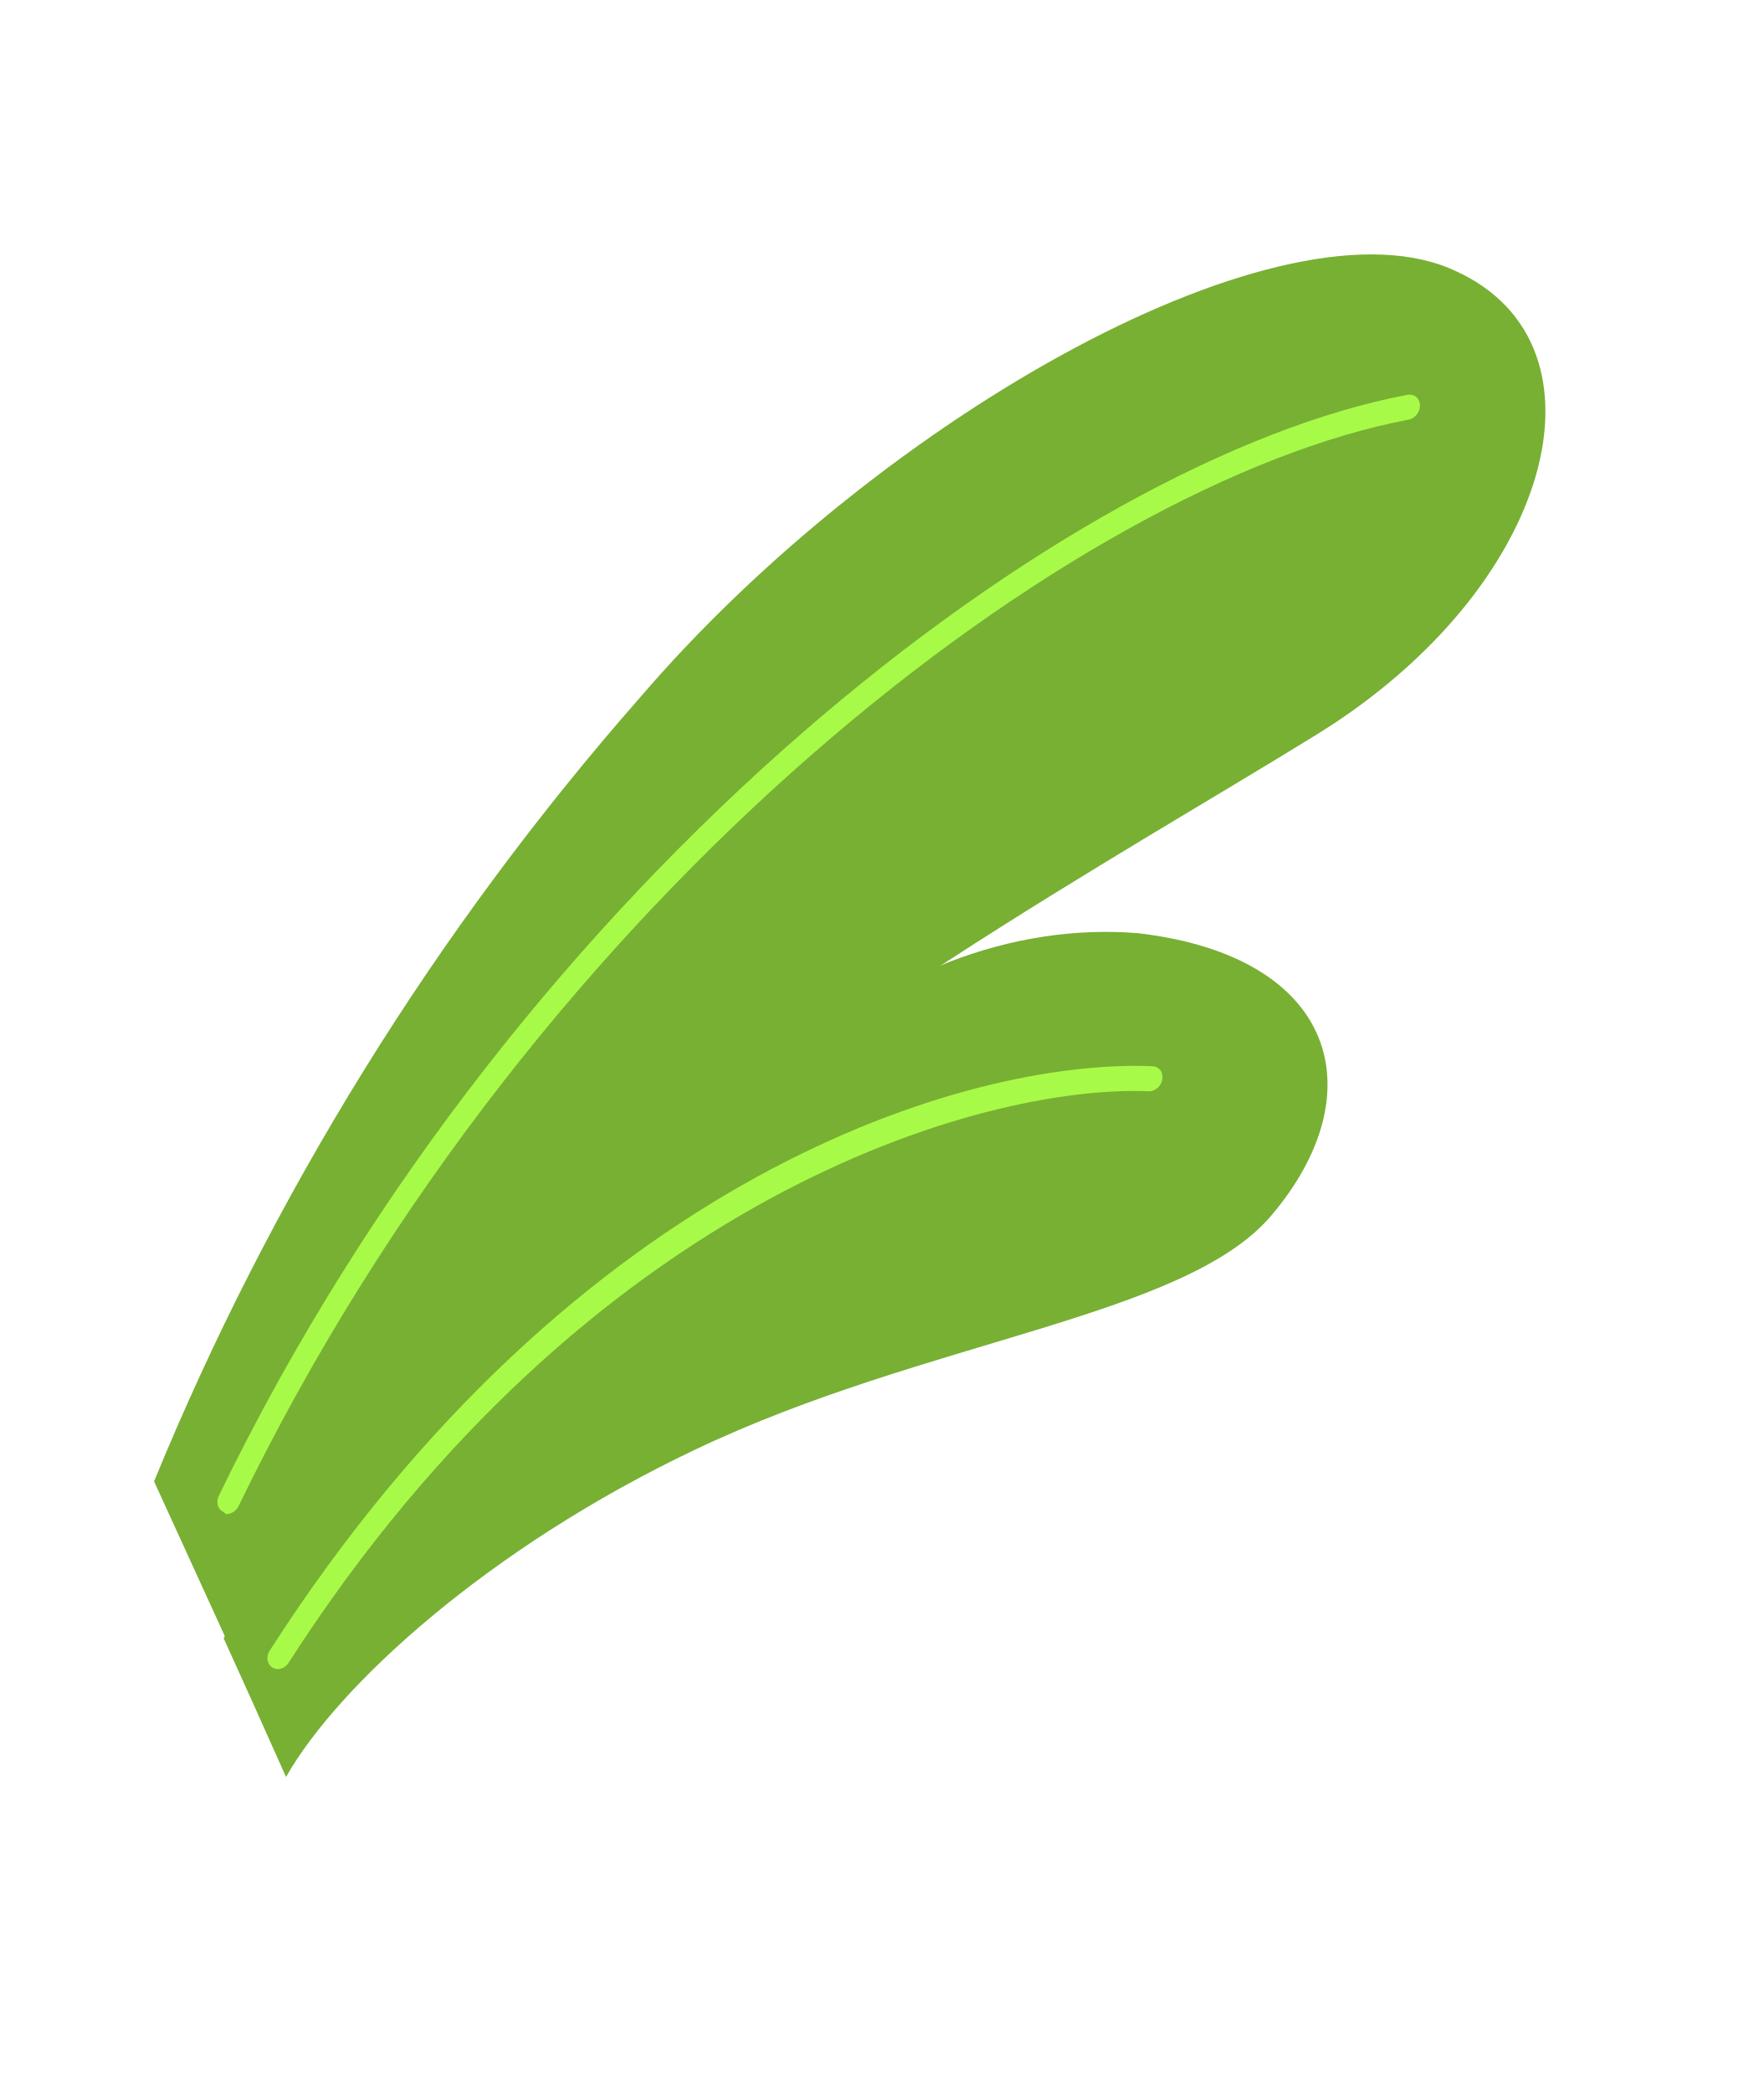
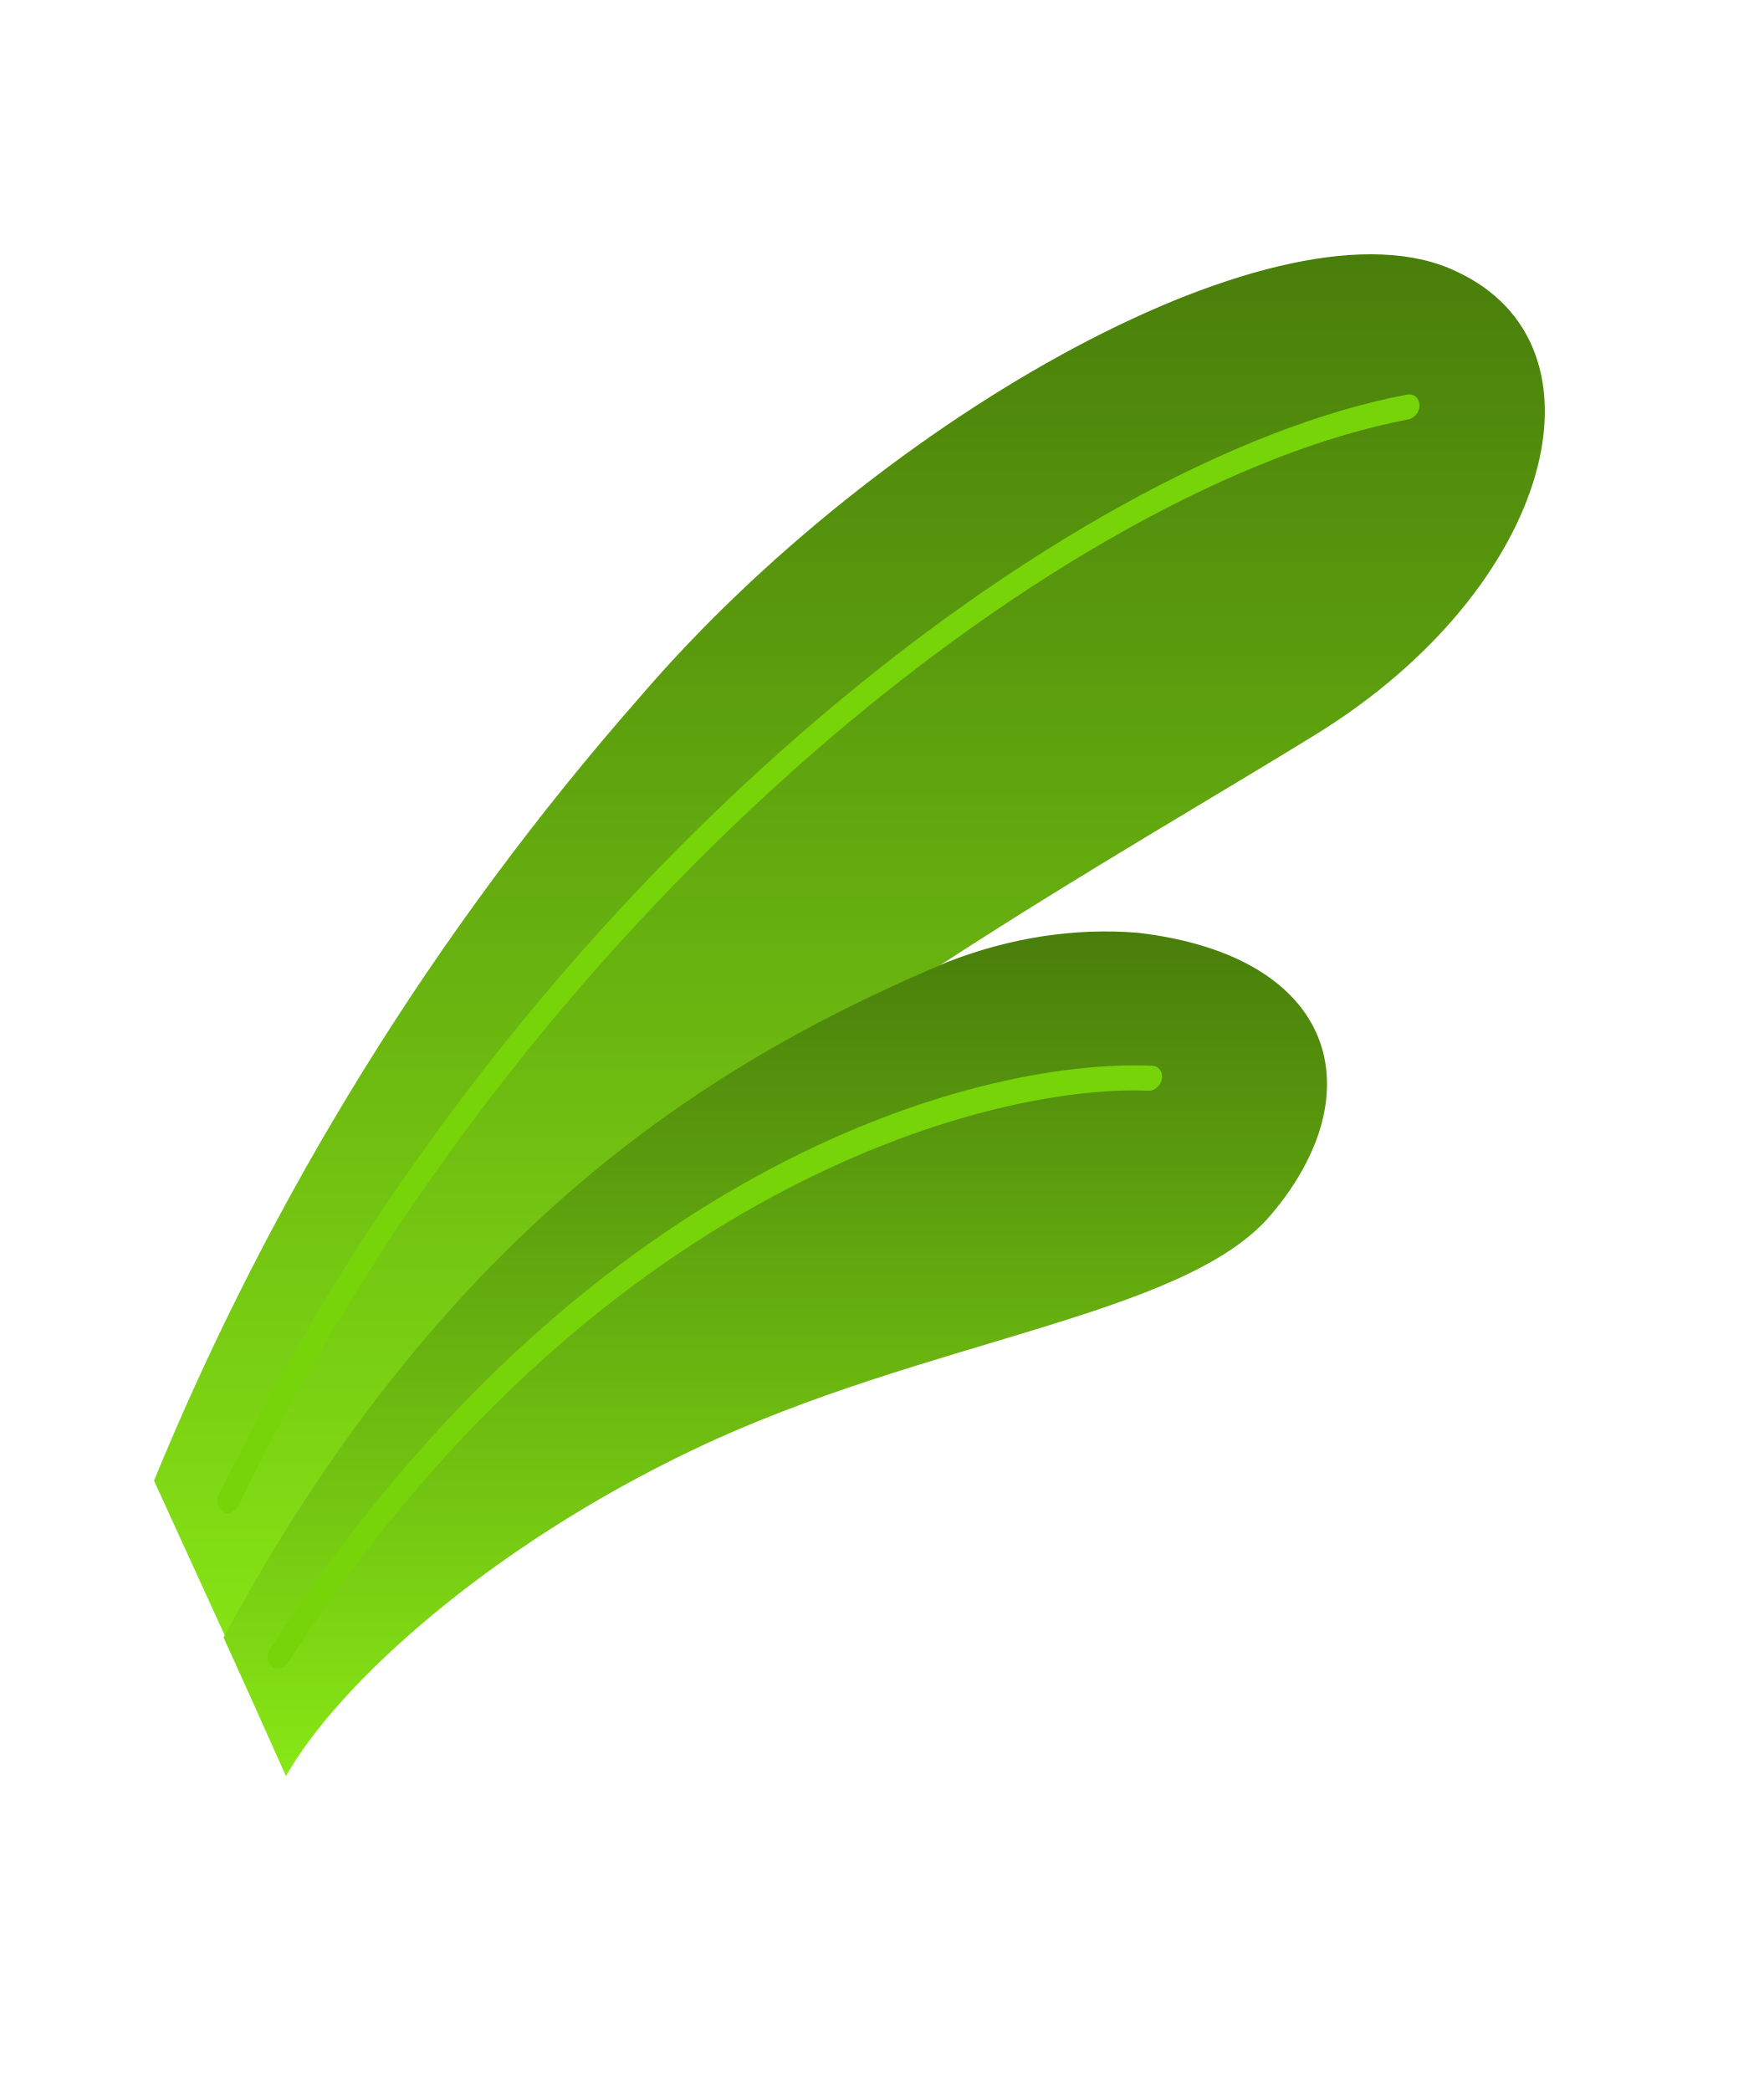
- <svg xmlns="http://www.w3.org/2000/svg" width="43" height="51" viewBox="0 0 43 51" fill="none">
-   <path d="M32.11 17.9C29.794 19.332 26.478 21.237 23.112 23.422C18.074 26.703 12.922 30.629 10.85 34.62L10.61 35.004L6.713 40.681L6.187 41.45L5.491 39.91L3.756 36.114C6.608 29.156 10.625 22.675 15.588 17.021C21.507 10.109 31.356 4.616 35.513 6.62C39.417 8.419 37.885 14.325 32.11 17.9Z" fill="#77B033" />
-   <path d="M5.504 36.909C5.565 36.914 5.629 36.897 5.686 36.861C5.742 36.825 5.789 36.772 5.819 36.71C13.125 21.637 26.284 11.753 34.343 10.23C34.419 10.216 34.491 10.169 34.542 10.102C34.594 10.035 34.62 9.952 34.616 9.872C34.612 9.792 34.578 9.72 34.521 9.674C34.464 9.628 34.389 9.61 34.313 9.625C26.111 11.165 12.721 21.21 5.336 36.462C5.317 36.499 5.305 36.539 5.301 36.58C5.297 36.62 5.3 36.66 5.31 36.697C5.321 36.734 5.339 36.768 5.362 36.795C5.386 36.823 5.416 36.845 5.449 36.86L5.504 36.909Z" fill="#A8FA48" />
-   <path d="M30.988 29.638C28.874 32.126 22.572 32.659 16.949 35.339C11.886 37.743 8.228 41.102 6.973 43.32L6.149 41.479L5.453 39.94C11.061 29.511 17.892 25.667 23.106 23.464C24.633 22.867 26.221 22.624 27.756 22.751C32.615 23.327 33.521 26.658 30.988 29.638Z" fill="#77B033" />
-   <path d="M6.749 40.688C6.802 40.694 6.858 40.683 6.909 40.655C6.961 40.627 7.005 40.585 7.037 40.533C14.355 29.148 23.949 26.443 27.995 26.603C28.033 26.606 28.072 26.601 28.109 26.587C28.147 26.574 28.183 26.553 28.215 26.526C28.246 26.499 28.273 26.466 28.294 26.429C28.315 26.392 28.329 26.352 28.336 26.311C28.342 26.27 28.341 26.229 28.332 26.191C28.324 26.152 28.307 26.117 28.285 26.088C28.262 26.058 28.233 26.035 28.201 26.018C28.168 26.002 28.131 25.994 28.093 25.993C23.602 25.808 14.031 28.633 6.58 40.232C6.556 40.267 6.539 40.305 6.529 40.345C6.519 40.385 6.517 40.426 6.522 40.465C6.527 40.504 6.54 40.54 6.559 40.571C6.579 40.603 6.605 40.629 6.636 40.648C6.669 40.671 6.708 40.684 6.749 40.688Z" fill="#A8FA48" />
+ <svg xmlns="http://www.w3.org/2000/svg" width="199" height="236" viewBox="0 0 199 236" fill="none">
+   <path d="M148.604 82.832C137.884 89.459 122.539 98.271 106.961 108.383C83.645 123.566 59.804 141.734 50.211 160.204L49.102 161.978L31.069 188.252L28.634 191.807L25.412 184.682L17.383 167.117C30.582 134.919 49.17 104.927 72.139 78.766C99.531 46.778 145.111 21.36 164.352 30.632C182.417 38.959 175.327 66.289 148.604 82.832Z" fill="url(#paint0_linear)" />
+   <path d="M25.471 170.795C25.754 170.817 26.049 170.739 26.312 170.573C26.575 170.407 26.791 170.162 26.93 169.874C60.741 100.126 121.638 54.387 158.936 47.341C159.289 47.272 159.622 47.058 159.859 46.748C160.096 46.436 160.219 46.053 160.201 45.681C160.182 45.31 160.024 44.981 159.761 44.767C159.498 44.553 159.151 44.471 158.797 44.54C120.841 51.668 58.871 98.147 24.694 168.724C24.608 168.897 24.553 169.083 24.533 169.27C24.513 169.458 24.527 169.642 24.576 169.814C24.625 169.985 24.707 170.14 24.817 170.269C24.927 170.399 25.063 170.499 25.217 170.566L25.471 170.795Z" fill="#77D409" />
+   <path d="M143.41 137.15C133.627 148.662 104.46 151.13 78.438 163.529C55.007 174.656 38.076 190.197 32.272 200.46L28.457 191.943L25.235 184.818C51.188 136.563 82.802 118.775 106.931 108.577C113.997 105.818 121.346 104.692 128.453 105.28C150.94 107.944 155.134 123.36 143.41 137.15Z" fill="url(#paint1_linear)" />
+   <path d="M31.232 188.283C31.479 188.311 31.738 188.257 31.976 188.129C32.213 188.001 32.418 187.804 32.564 187.565C66.434 134.879 110.832 122.365 129.559 123.102C129.733 123.117 129.913 123.093 130.087 123.031C130.261 122.971 130.427 122.875 130.574 122.749C130.721 122.622 130.846 122.469 130.942 122.298C131.039 122.127 131.104 121.941 131.135 121.752C131.165 121.563 131.16 121.374 131.119 121.197C131.079 121.019 131.004 120.858 130.899 120.72C130.794 120.583 130.662 120.474 130.509 120.399C130.357 120.324 130.188 120.284 130.011 120.283C109.229 119.424 64.936 132.498 30.45 186.173C30.341 186.333 30.262 186.511 30.216 186.696C30.17 186.881 30.159 187.069 30.183 187.249C30.207 187.429 30.267 187.596 30.357 187.742C30.447 187.888 30.567 188.009 30.709 188.097C30.863 188.202 31.042 188.265 31.232 188.283Z" fill="#77D409" />
+   <defs>
+     <linearGradient id="paint0_linear" x1="95.869" y1="28.7" x2="95.869" y2="191.807" gradientUnits="userSpaceOnUse">
+       <stop stop-color="#497D0A" />
+       <stop offset="0" stop-color="#497E0B" />
+       <stop offset="1" stop-color="#88E815" />
+     </linearGradient>
+     <linearGradient id="paint1_linear" x1="87.504" y1="105.128" x2="87.504" y2="200.46" gradientUnits="userSpaceOnUse">
+       <stop stop-color="#497D0A" />
+       <stop offset="0" stop-color="#497E0B" />
+       <stop offset="1" stop-color="#88E815" />
+     </linearGradient>
+   </defs>
</svg>
